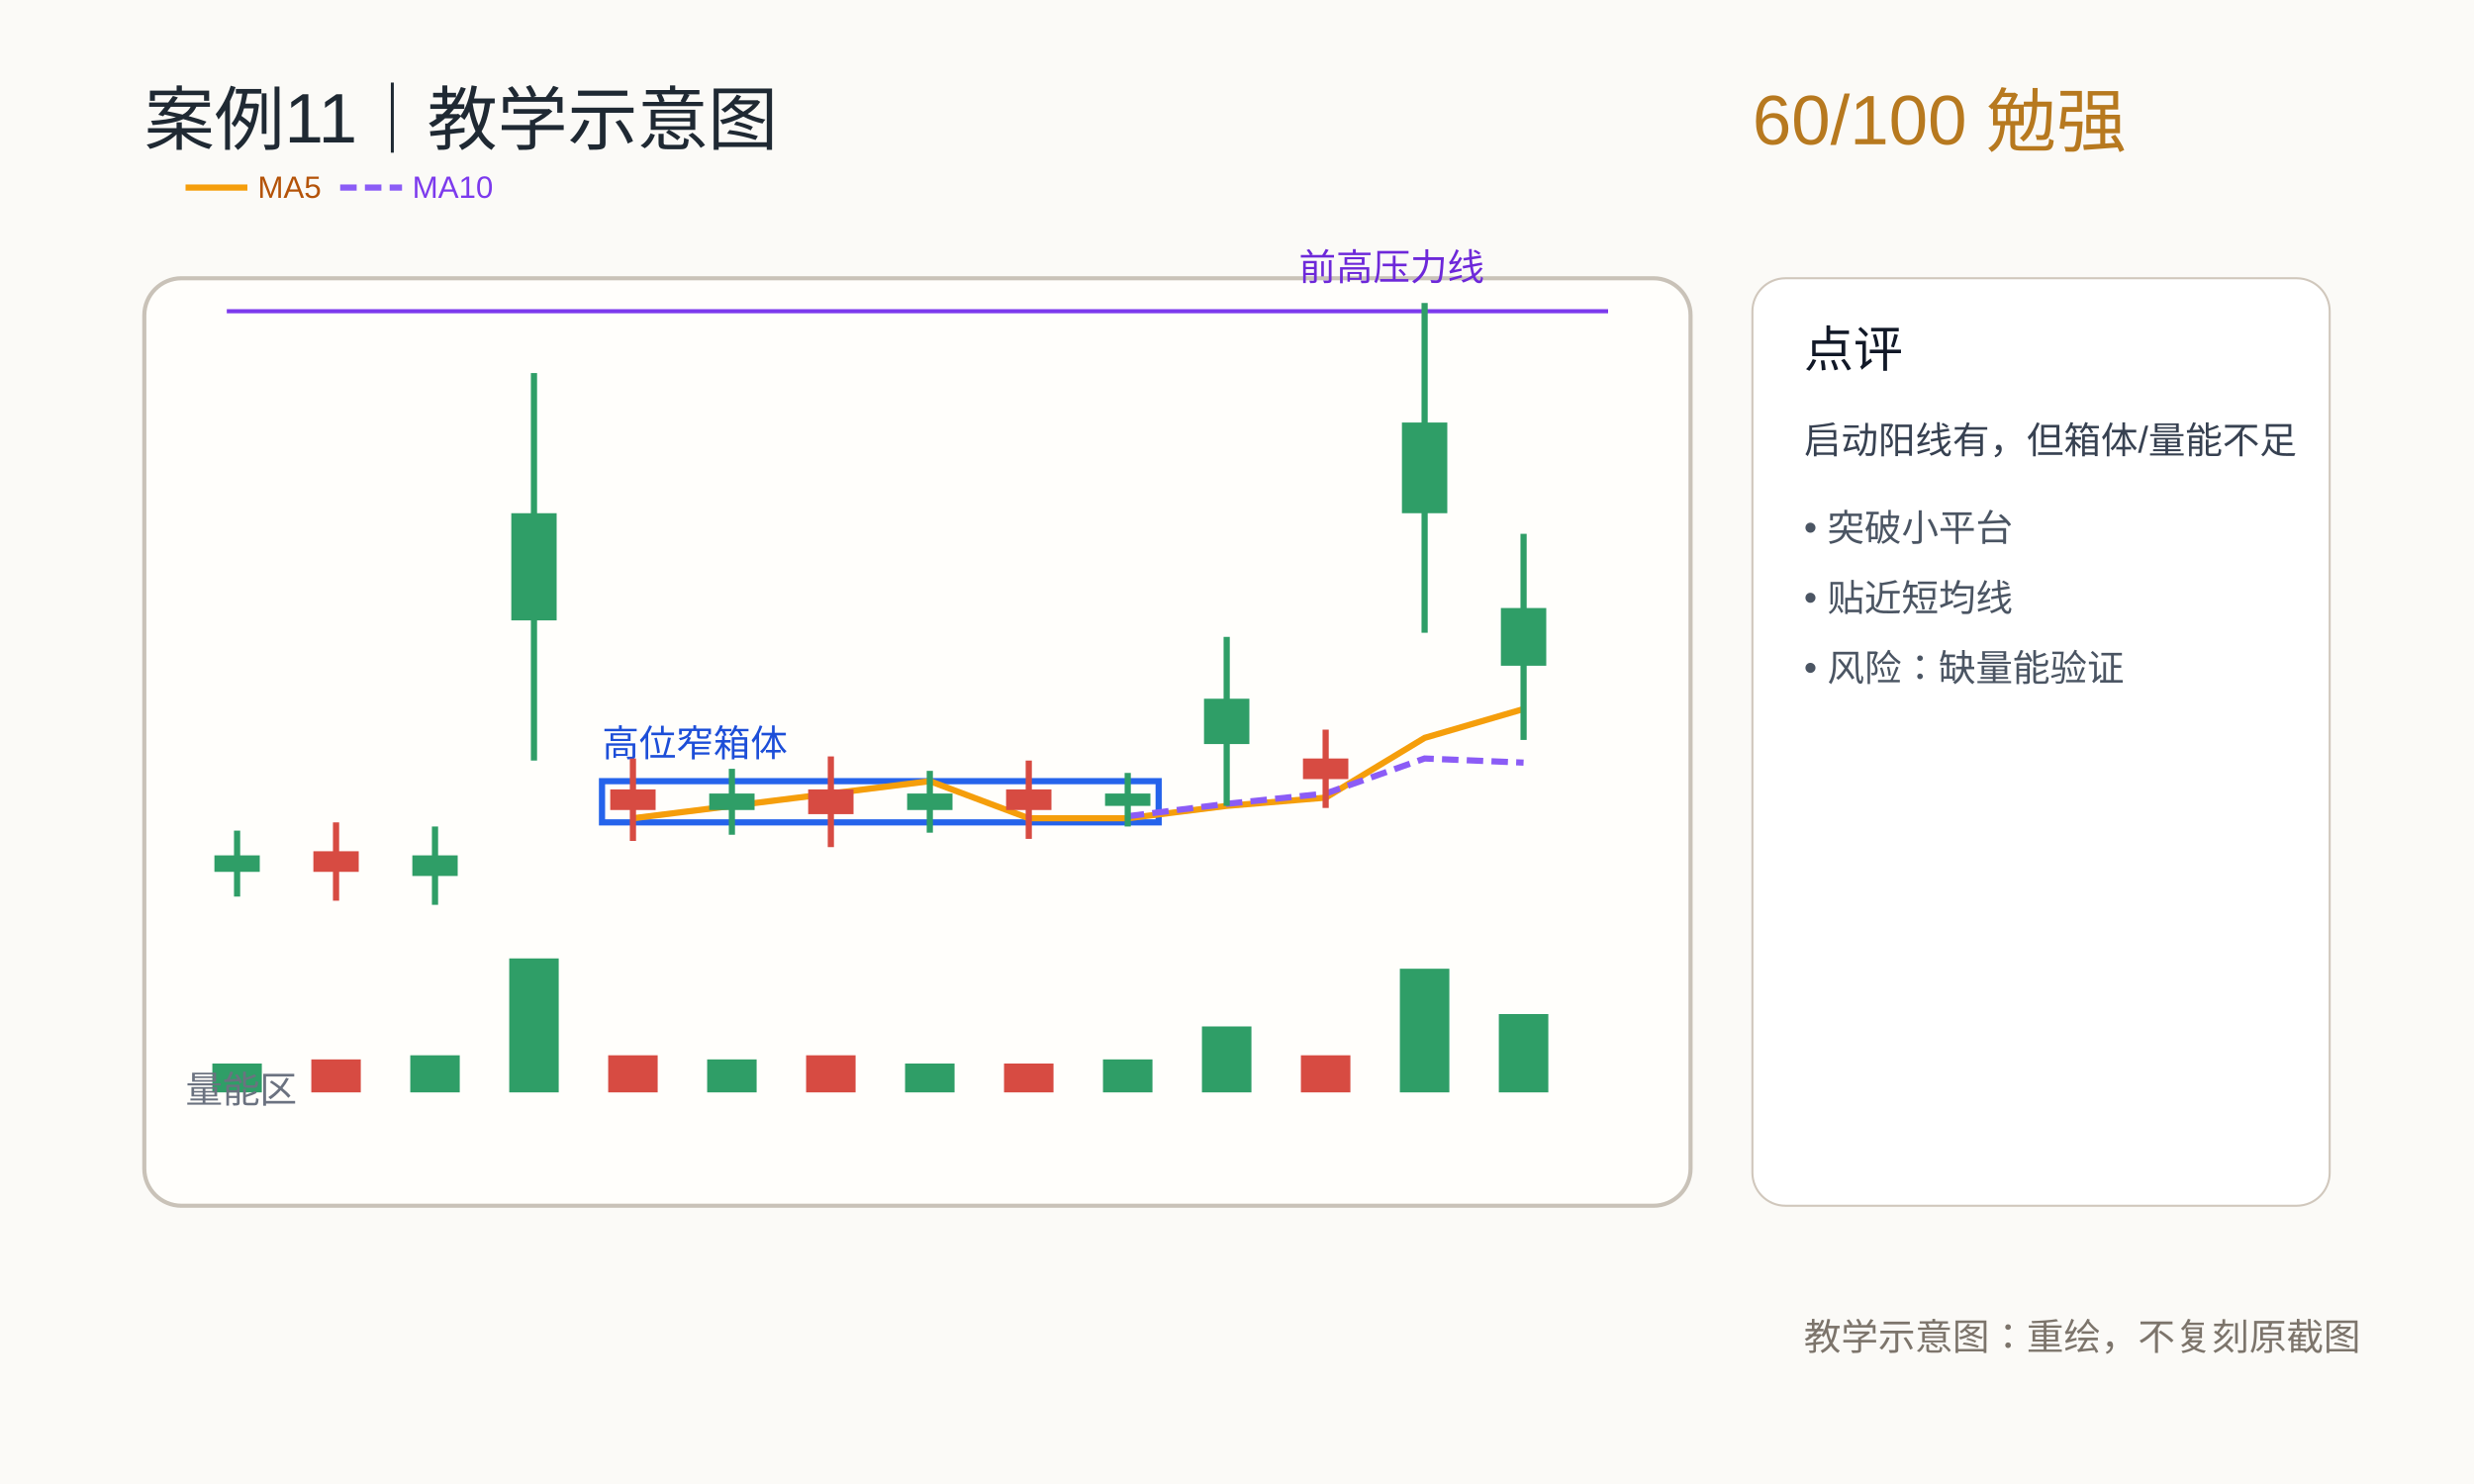
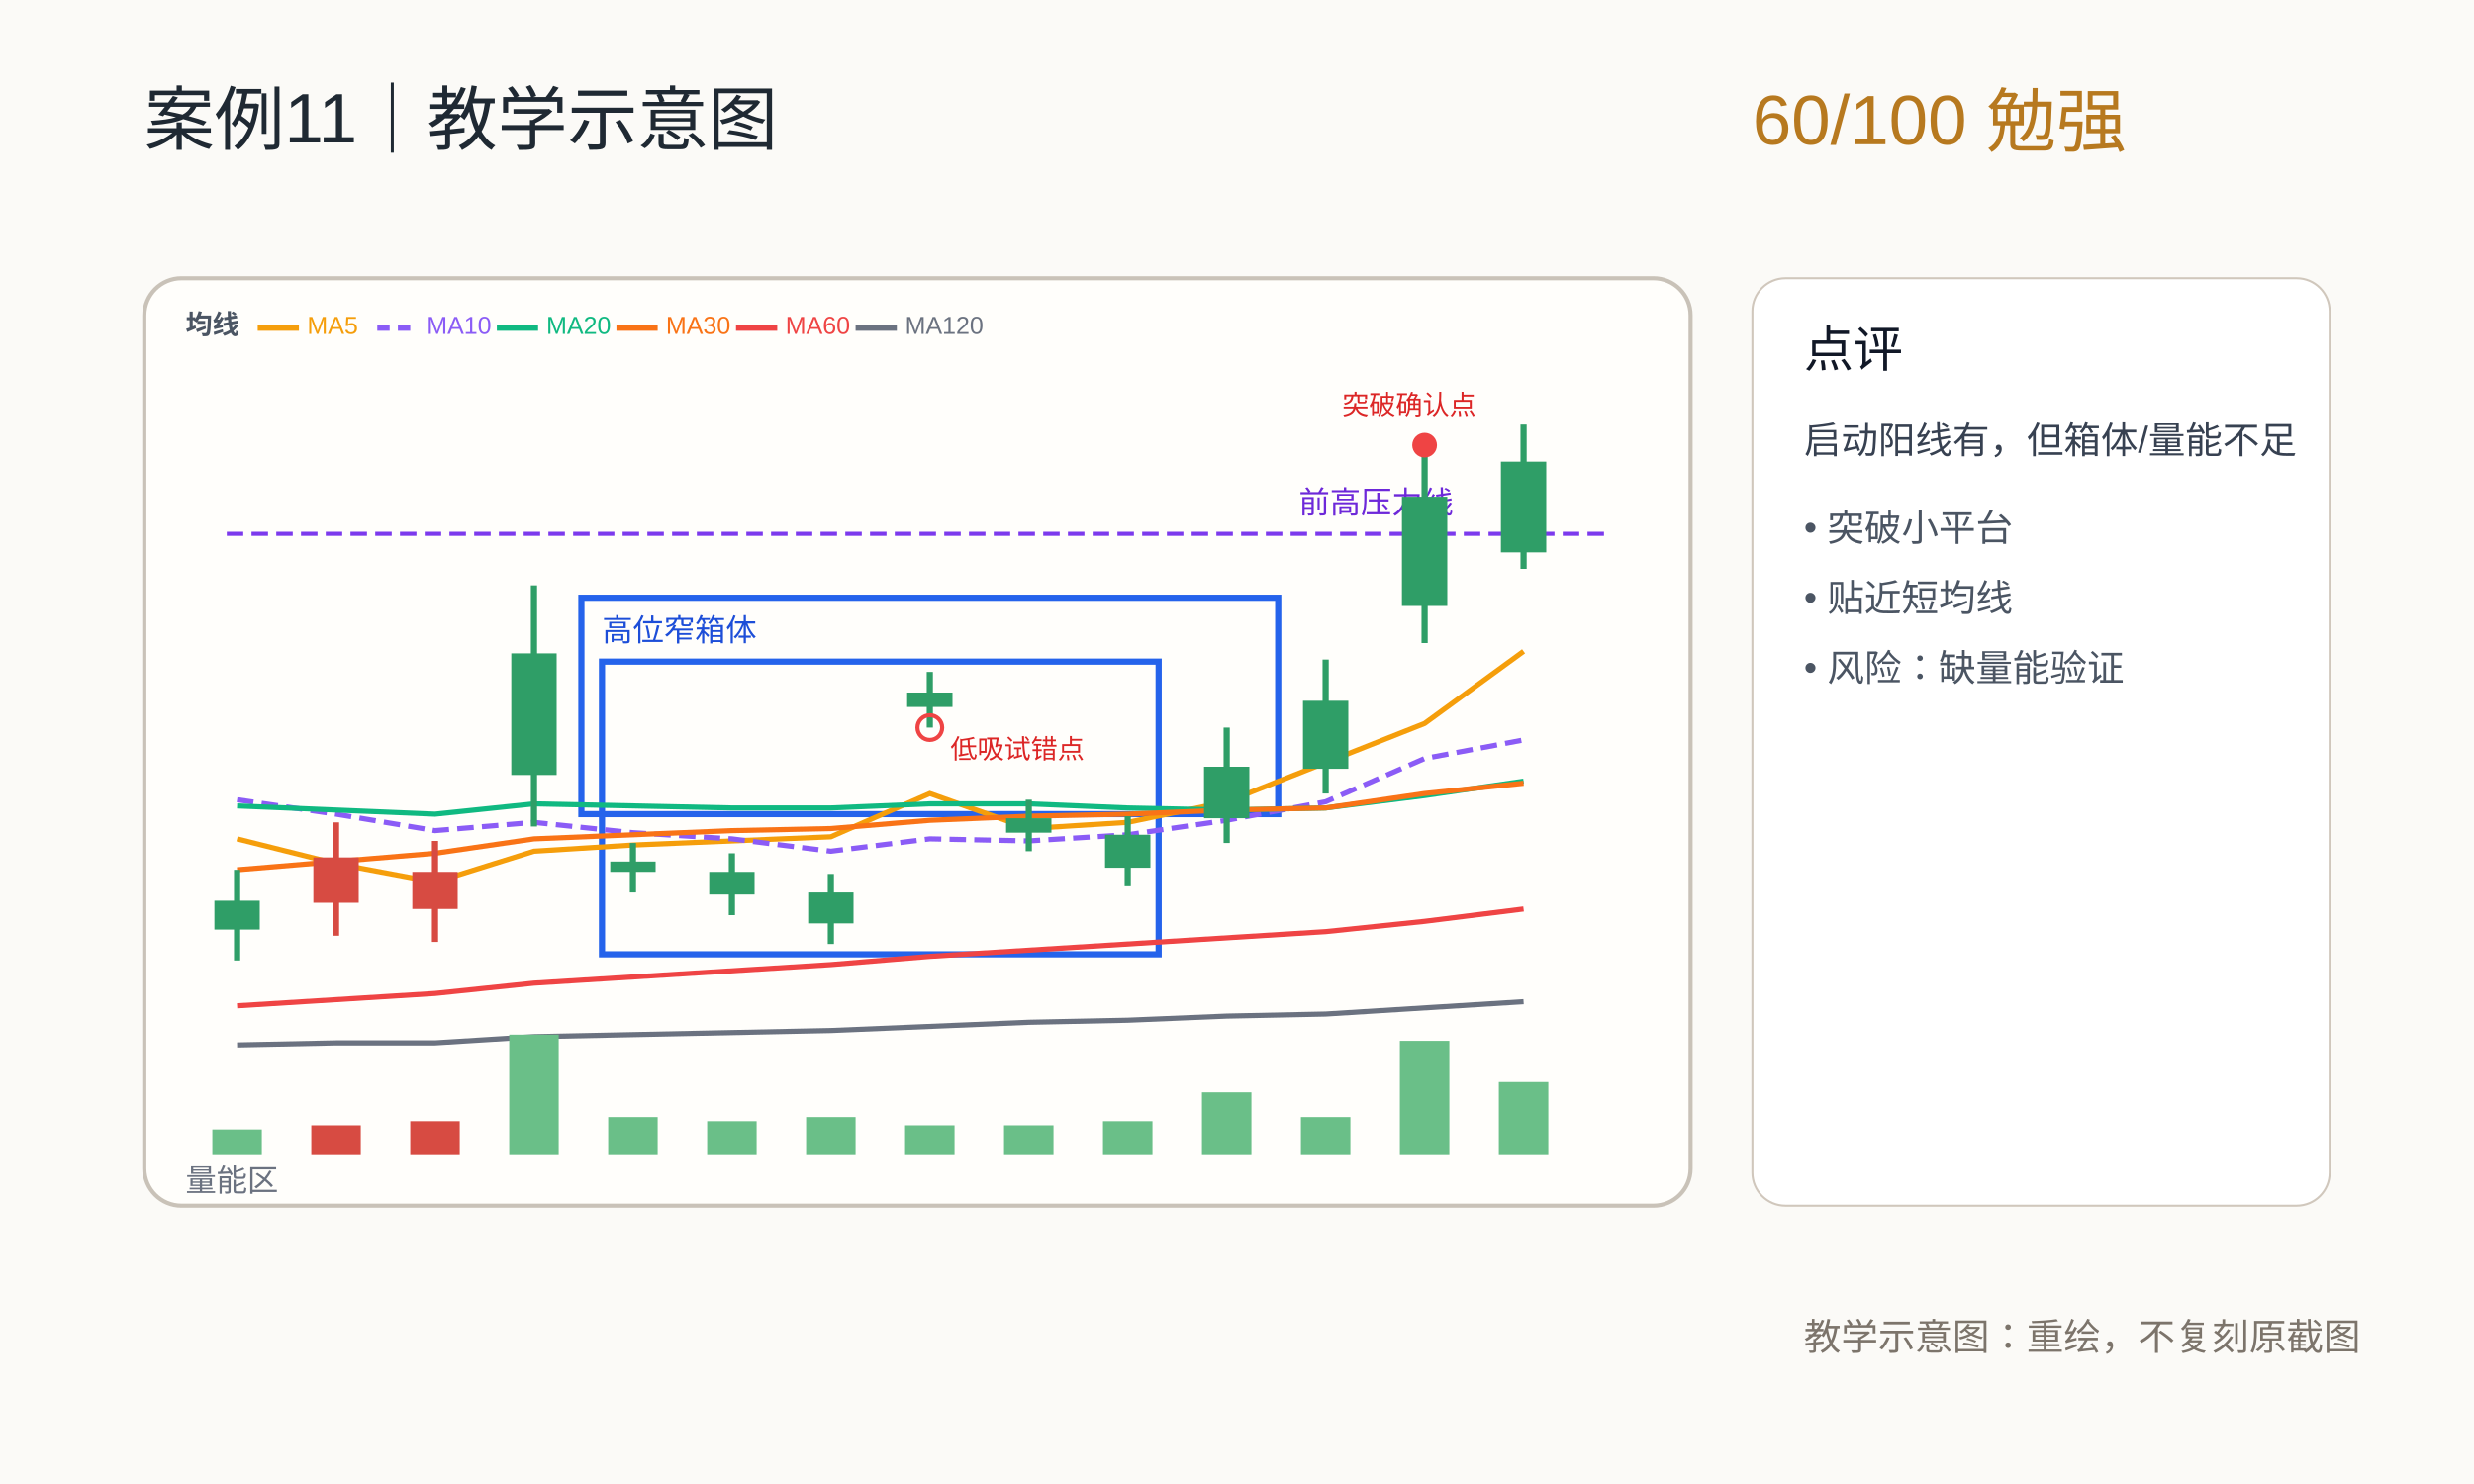
<svg xmlns="http://www.w3.org/2000/svg" width="1200" height="720" viewBox="0 0 1200 720">
  <rect width="1200" height="720" fill="#fbfaf7" />
  <rect x="70" y="135" width="750" height="450" rx="18" fill="#fffefb" stroke="#c9c2b8" stroke-width="2" />
  <text x="70" y="70" font-size="34" font-family="PingFang SC, Arial" fill="#1f2933">案例11｜教学示意图</text>
  <text x="850" y="70" font-size="34" font-family="PingFang SC, Arial" fill="#b7791f">60/100  勉强</text>
-   <line x1="110" y1="151" x2="780" y2="151" stroke="#7c3aed" stroke-width="2" />
-   <text x="630" y="136" font-size="18" font-family="PingFang SC, Arial" fill="#6d28d9">前高压力线</text>
-   <rect x="292" y="379" width="270" height="20" fill="none" stroke="#2563eb" stroke-width="3" />
-   <text x="292" y="367" font-size="18" font-family="PingFang SC, Arial" fill="#1d4ed8">高位窄箱体</text>
-   <polyline points="307,397 355,391 403,385 451,379 499,397 547,397 595,391 643,387 691,358 739,344" fill="none" stroke="#f59e0b" stroke-width="3" />
-   <polyline points="547,396 595,390 643,385 691,368 739,370" fill="none" stroke="#8b5cf6" stroke-width="3" stroke-dasharray="8,4" />
-   <line x1="90" y1="91" x2="120" y2="91" stroke="#f59e0b" stroke-width="3" />
-   <text x="125" y="96" font-size="15" font-family="PingFang SC, Arial" fill="#b45309">MA5</text>
-   <line x1="165" y1="91" x2="195" y2="91" stroke="#8b5cf6" stroke-width="3" stroke-dasharray="8,4" />
-   <text x="200" y="96" font-size="15" font-family="PingFang SC, Arial" fill="#7c3aed">MA10</text>
-   <line x1="115" y1="403" x2="115" y2="435" stroke="#2f9e67" stroke-width="3" />
-   <rect x="104" y="415" width="22" height="8" fill="#2f9e67" />
-   <line x1="163" y1="399" x2="163" y2="437" stroke="#d74b42" stroke-width="3" />
-   <rect x="152" y="413" width="22" height="10" fill="#d74b42" />
-   <line x1="211" y1="401" x2="211" y2="439" stroke="#2f9e67" stroke-width="3" />
-   <rect x="200" y="415" width="22" height="10" fill="#2f9e67" />
-   <line x1="259" y1="181" x2="259" y2="369" stroke="#2f9e67" stroke-width="3" />
-   <rect x="248" y="249" width="22" height="52" fill="#2f9e67" />
-   <line x1="307" y1="368" x2="307" y2="408" stroke="#d74b42" stroke-width="3" />
-   <rect x="296" y="383" width="22" height="10" fill="#d74b42" />
-   <line x1="355" y1="373" x2="355" y2="405" stroke="#2f9e67" stroke-width="3" />
-   <rect x="344" y="385" width="22" height="8" fill="#2f9e67" />
-   <line x1="403" y1="367" x2="403" y2="411" stroke="#d74b42" stroke-width="3" />
-   <rect x="392" y="383" width="22" height="12" fill="#d74b42" />
-   <line x1="451" y1="374" x2="451" y2="404" stroke="#2f9e67" stroke-width="3" />
-   <rect x="440" y="385" width="22" height="8" fill="#2f9e67" />
-   <line x1="499" y1="369" x2="499" y2="407" stroke="#d74b42" stroke-width="3" />
-   <rect x="488" y="383" width="22" height="10" fill="#d74b42" />
-   <line x1="547" y1="375" x2="547" y2="401" stroke="#2f9e67" stroke-width="3" />
-   <rect x="536" y="385" width="22" height="6" fill="#2f9e67" />
-   <line x1="595" y1="309" x2="595" y2="391" stroke="#2f9e67" stroke-width="3" />
-   <rect x="584" y="339" width="22" height="22" fill="#2f9e67" />
-   <line x1="643" y1="354" x2="643" y2="392" stroke="#d74b42" stroke-width="3" />
-   <rect x="632" y="368" width="22" height="10" fill="#d74b42" />
-   <line x1="691" y1="147" x2="691" y2="307" stroke="#2f9e67" stroke-width="3" />
-   <rect x="680" y="205" width="22" height="44" fill="#2f9e67" />
-   <line x1="739" y1="259" x2="739" y2="359" stroke="#2f9e67" stroke-width="3" />
-   <rect x="728" y="295" width="22" height="28" fill="#2f9e67" />
-   <rect x="103" y="516" width="24" height="14" fill="#2f9e67" />
-   <rect x="151" y="514" width="24" height="16" fill="#d74b42" />
-   <rect x="199" y="512" width="24" height="18" fill="#2f9e67" />
-   <rect x="247" y="465" width="24" height="65" fill="#2f9e67" />
-   <rect x="295" y="512" width="24" height="18" fill="#d74b42" />
-   <rect x="343" y="514" width="24" height="16" fill="#2f9e67" />
-   <rect x="391" y="512" width="24" height="18" fill="#d74b42" />
-   <rect x="439" y="516" width="24" height="14" fill="#2f9e67" />
-   <rect x="487" y="516" width="24" height="14" fill="#d74b42" />
-   <rect x="535" y="514" width="24" height="16" fill="#2f9e67" />
-   <rect x="583" y="498" width="24" height="32" fill="#2f9e67" />
-   <rect x="631" y="512" width="24" height="18" fill="#d74b42" />
-   <rect x="679" y="470" width="24" height="60" fill="#2f9e67" />
-   <rect x="727" y="492" width="24" height="38" fill="#2f9e67" />
-   <text x="90" y="535" font-size="18" font-family="PingFang SC, Arial" fill="#6b7280">量能区</text>
+   <rect x="282" y="290" width="338" height="105" fill="none" stroke="#2563eb" stroke-width="3" />
+   <text x="90" y="162" font-size="13" font-family="PingFang SC, Arial" fill="#4b5563" font-weight="bold">均线</text>
+   <line x1="125" y1="159" x2="145" y2="159" stroke="#f59e0b" stroke-width="3" />
+   <text x="149" y="162" font-size="12" font-family="PingFang SC, Arial" fill="#f59e0b">MA5</text>
+   <line x1="183" y1="159" x2="203" y2="159" stroke="#8b5cf6" stroke-width="3" stroke-dasharray="6,4" />
+   <text x="207" y="162" font-size="12" font-family="PingFang SC, Arial" fill="#8b5cf6">MA10</text>
+   <line x1="241" y1="159" x2="261" y2="159" stroke="#10b981" stroke-width="3" />
+   <text x="265" y="162" font-size="12" font-family="PingFang SC, Arial" fill="#10b981">MA20</text>
+   <line x1="299" y1="159" x2="319" y2="159" stroke="#f97316" stroke-width="3" />
+   <text x="323" y="162" font-size="12" font-family="PingFang SC, Arial" fill="#f97316">MA30</text>
+   <line x1="357" y1="159" x2="377" y2="159" stroke="#ef4444" stroke-width="3" />
+   <text x="381" y="162" font-size="12" font-family="PingFang SC, Arial" fill="#ef4444">MA60</text>
+   <line x1="415" y1="159" x2="435" y2="159" stroke="#6b7280" stroke-width="3" />
+   <text x="439" y="162" font-size="12" font-family="PingFang SC, Arial" fill="#6b7280">MA120</text>
+   <line x1="110" y1="259" x2="780" y2="259" stroke="#7c3aed" stroke-width="2" stroke-dasharray="8,4" />
+   <text x="630" y="249" font-size="15" font-family="PingFang SC, Arial" fill="#6d28d9">前高压力线</text>
+   <rect x="292" y="321" width="270" height="142" fill="none" stroke="#2563eb" stroke-width="3" />
+   <text x="292" y="311" font-size="15" font-family="PingFang SC, Arial" fill="#1d4ed8">高位窄箱体</text>
+   <polyline points="115,407 163,419 211,428 259,413 307,410 355,408 403,406 451,385 499,402 547,399 595,389 643,370 691,351 739,316" fill="none" stroke="#f59e0b" stroke-width="2.5" />
+   <polyline points="115,388 163,395 211,403 259,399 307,404 355,407 403,413 451,407 499,408 547,405 595,398 643,389 691,368 739,359" fill="none" stroke="#8b5cf6" stroke-width="2.5" stroke-dasharray="8,4" />
+   <polyline points="115,391 163,393 211,395 259,390 307,391 355,392 403,392 451,390 499,390 547,392 595,393 643,392 691,386 739,379" fill="none" stroke="#10b981" stroke-width="2.5" />
+   <polyline points="115,422 163,418 211,414 259,407 307,405 355,403 403,402 451,398 499,396 547,395 595,393 643,392 691,385 739,380" fill="none" stroke="#f97316" stroke-width="2.5" />
+   <polyline points="115,488 163,485 211,482 259,477 307,474 355,471 403,468 451,464 499,461 547,458 595,455 643,452 691,447 739,441" fill="none" stroke="#ef4444" stroke-width="2.5" />
+   <polyline points="115,507 163,506 211,506 259,503 307,502 355,501 403,500 451,498 499,496 547,495 595,493 643,492 691,489 739,486" fill="none" stroke="#6b7280" stroke-width="2.5" />
+   <line x1="115" y1="422" x2="115" y2="466" stroke="#2f9e67" stroke-width="3" />
+   <rect x="104" y="437" width="22" height="14" fill="#2f9e67" />
+   <line x1="163" y1="399" x2="163" y2="454" stroke="#d74b42" stroke-width="3" />
+   <rect x="152" y="416" width="22" height="22" fill="#d74b42" />
+   <line x1="211" y1="408" x2="211" y2="457" stroke="#d74b42" stroke-width="3" />
+   <rect x="200" y="423" width="22" height="18" fill="#d74b42" />
+   <line x1="259" y1="284" x2="259" y2="401" stroke="#2f9e67" stroke-width="3" />
+   <rect x="248" y="317" width="22" height="59" fill="#2f9e67" />
+   <line x1="307" y1="409" x2="307" y2="433" stroke="#2f9e67" stroke-width="3" />
+   <rect x="296" y="418" width="22" height="5" fill="#2f9e67" />
+   <line x1="355" y1="414" x2="355" y2="444" stroke="#2f9e67" stroke-width="3" />
+   <rect x="344" y="423" width="22" height="11" fill="#2f9e67" />
+   <line x1="403" y1="424" x2="403" y2="458" stroke="#2f9e67" stroke-width="3" />
+   <rect x="392" y="433" width="22" height="15" fill="#2f9e67" />
+   <line x1="451" y1="326" x2="451" y2="353" stroke="#2f9e67" stroke-width="3" />
+   <rect x="440" y="336" width="22" height="7" fill="#2f9e67" />
+   <line x1="499" y1="388" x2="499" y2="413" stroke="#2f9e67" stroke-width="3" />
+   <rect x="488" y="397" width="22" height="7" fill="#2f9e67" />
+   <line x1="547" y1="396" x2="547" y2="430" stroke="#2f9e67" stroke-width="3" />
+   <rect x="536" y="405" width="22" height="16" fill="#2f9e67" />
+   <line x1="595" y1="353" x2="595" y2="409" stroke="#2f9e67" stroke-width="3" />
+   <rect x="584" y="372" width="22" height="25" fill="#2f9e67" />
+   <line x1="643" y1="320" x2="643" y2="385" stroke="#2f9e67" stroke-width="3" />
+   <rect x="632" y="340" width="22" height="33" fill="#2f9e67" />
+   <line x1="691" y1="216" x2="691" y2="312" stroke="#2f9e67" stroke-width="3" />
+   <rect x="680" y="241" width="22" height="53" fill="#2f9e67" />
+   <line x1="739" y1="206" x2="739" y2="276" stroke="#2f9e67" stroke-width="3" />
+   <rect x="728" y="224" width="22" height="44" fill="#2f9e67" />
+   <rect x="103" y="548" width="24" height="12" fill="#6abf88" />
+   <rect x="151" y="546" width="24" height="14" fill="#d74b42" />
+   <rect x="199" y="544" width="24" height="16" fill="#d74b42" />
+   <rect x="247" y="502" width="24" height="58" fill="#6abf88" />
+   <rect x="295" y="542" width="24" height="18" fill="#6abf88" />
+   <rect x="343" y="544" width="24" height="16" fill="#6abf88" />
+   <rect x="391" y="542" width="24" height="18" fill="#6abf88" />
+   <rect x="439" y="546" width="24" height="14" fill="#6abf88" />
+   <rect x="487" y="546" width="24" height="14" fill="#6abf88" />
+   <rect x="535" y="544" width="24" height="16" fill="#6abf88" />
+   <rect x="583" y="530" width="24" height="30" fill="#6abf88" />
+   <rect x="631" y="542" width="24" height="18" fill="#6abf88" />
+   <rect x="679" y="505" width="24" height="55" fill="#6abf88" />
+   <rect x="727" y="525" width="24" height="35" fill="#6abf88" />
+   <text x="90" y="578" font-size="15" font-family="PingFang SC, Arial" fill="#6b7280">量能区</text>
+   <circle cx="451" cy="353" r="6" fill="none" stroke="#ef4444" stroke-width="2" />
+   <text x="461" y="368" font-size="13" font-family="PingFang SC, Arial" fill="#dc2626">低吸试错点</text>
+   <circle cx="691" cy="216" r="6" fill="#ef4444" stroke="none" />
+   <text x="651" y="201" font-size="13" font-family="PingFang SC, Arial" fill="#dc2626">突破确认点</text>
  <rect x="850" y="135" width="280" height="450" rx="16" fill="#ffffff" stroke="#d0c7bc" />
  <text x="875" y="178" font-size="24" font-family="PingFang SC, Arial" fill="#111827">点评</text>
  <text x="875" y="220" font-size="18" font-family="PingFang SC, Arial" fill="#374151">启动阳线有，但箱体/量能不足</text>
  <text x="875" y="262" font-size="18" font-family="PingFang SC, Arial" fill="#4b5563">• 突破小平台</text>
  <text x="875" y="296" font-size="18" font-family="PingFang SC, Arial" fill="#4b5563">• 贴近短均线</text>
  <text x="875" y="330" font-size="18" font-family="PingFang SC, Arial" fill="#4b5563">• 风险：缺量能验证</text>
  <text x="875" y="655" font-size="18" font-family="PingFang SC, Arial" fill="#7c746b">教学示意图：重绘，不复刻原截图</text>
</svg>
